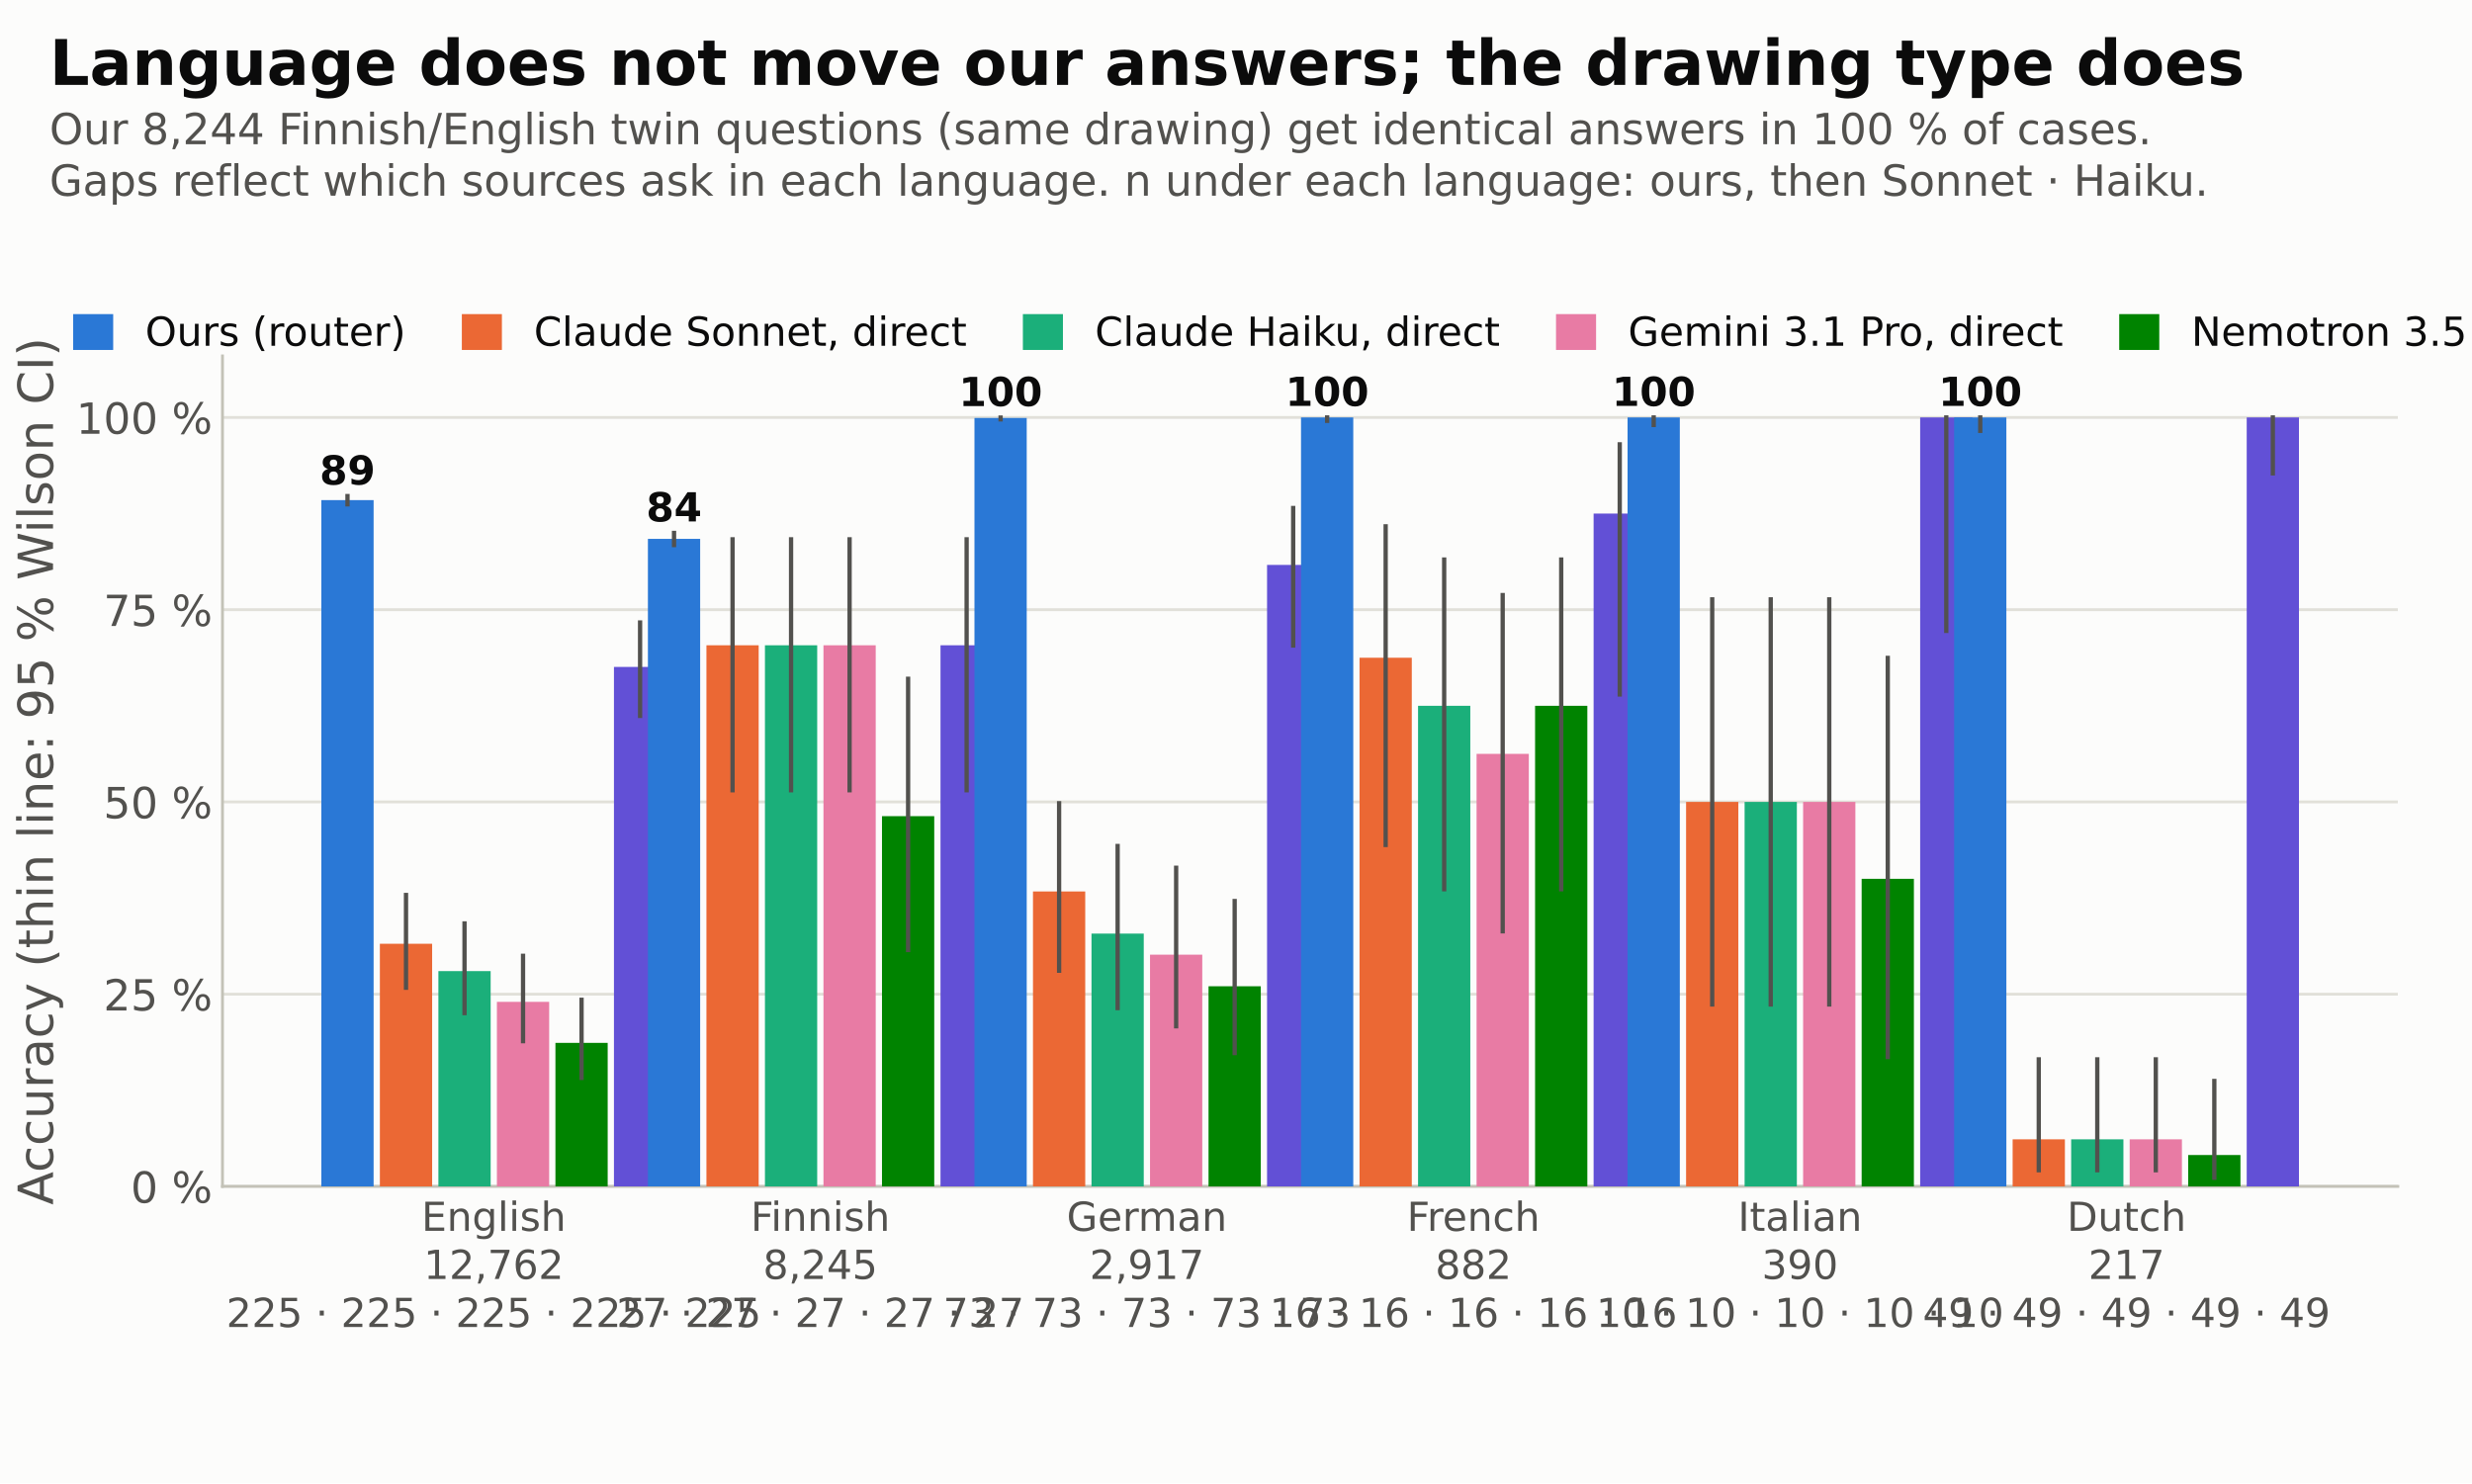
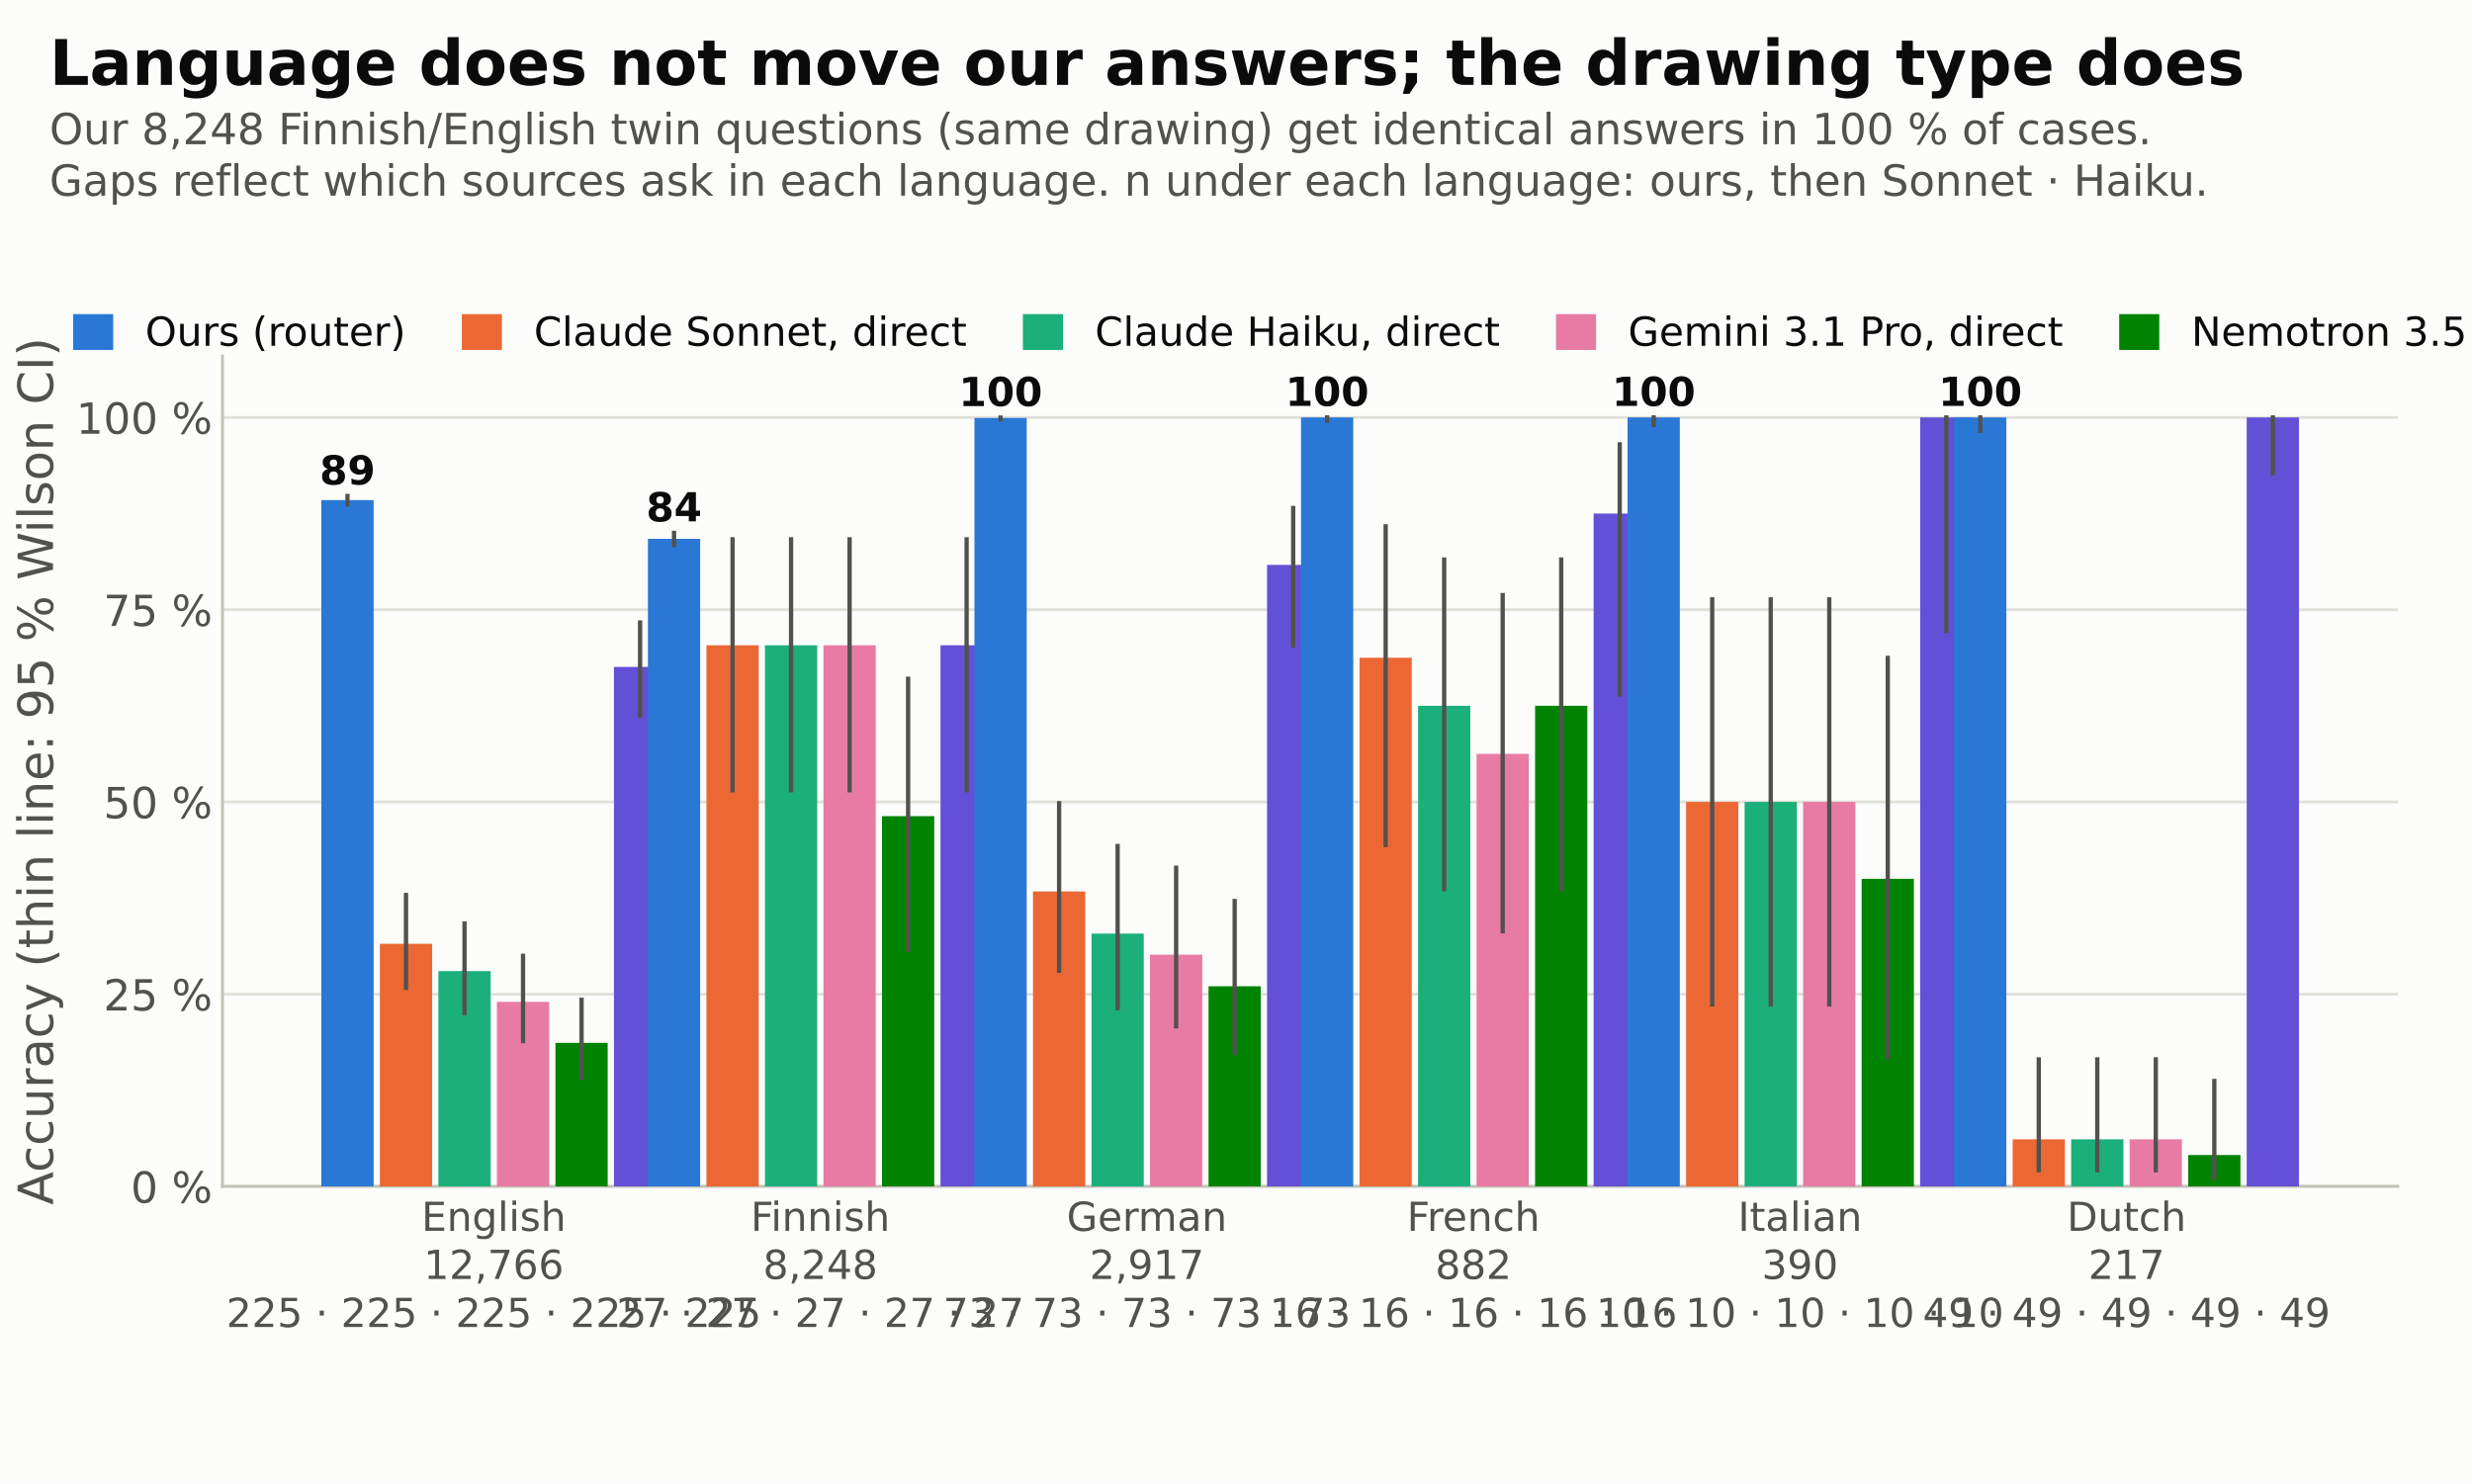
<svg xmlns="http://www.w3.org/2000/svg" width="864pt" height="518.4pt" viewBox="0 0 864 518.4" version="1.1">
  <defs>
    <style type="text/css">*{stroke-linejoin: round; stroke-linecap: butt}</style>
  </defs>
  <g id="figure_1">
    <g id="patch_1">
      <path d="M 0 518.4  L 864 518.4  L 864 0  L 0 0  z " style="fill: #fcfcfb" />
    </g>
    <g id="axes_1">
      <g id="patch_2">
        <path d="M 77.76 414.72  L 838.08 414.72  L 838.08 124.416  L 77.76 124.416  z " style="fill: #fcfcfb" />
      </g>
      <g id="matplotlib.axis_1">
        <g id="xtick_1">
          <g id="line2d_1" />
          <g id="text_1">
            <text style="font-size: 14px; font-family: 'DejaVu Sans'; fill: #52514e" transform="translate(147.3077 430.2592)">English</text>
-             <text style="font-size: 14px; font-family: 'DejaVu Sans'; fill: #52514e" transform="translate(148.0897 447.0619)">12,762</text>
+             <text style="font-size: 14px; font-family: 'DejaVu Sans'; fill: #52514e" transform="translate(148.0897 447.0619)">12,766</text>
            <text style="font-size: 14px; font-family: 'DejaVu Sans'; fill: #52514e" transform="translate(79.08064 463.8646)">225 · 225 · 225 · 225 · 225</text>
          </g>
        </g>
        <g id="xtick_2">
          <g id="line2d_2" />
          <g id="text_2">
            <text style="font-size: 14px; font-family: 'DejaVu Sans'; fill: #52514e" transform="translate(262.3568 430.2592)">Finnish</text>
-             <text style="font-size: 14px; font-family: 'DejaVu Sans'; fill: #52514e" transform="translate(266.6782 447.0619)">8,245</text>
+             <text style="font-size: 14px; font-family: 'DejaVu Sans'; fill: #52514e" transform="translate(266.6782 447.0619)">8,248</text>
            <text style="font-size: 14px; font-family: 'DejaVu Sans'; fill: #52514e" transform="translate(215.4841 463.8646)">27 · 27 · 27 · 27 · 27</text>
          </g>
        </g>
        <g id="xtick_3">
          <g id="line2d_3" />
          <g id="text_3">
            <text style="font-size: 14px; font-family: 'DejaVu Sans'; fill: #52514e" transform="translate(372.822 430.2581)">German</text>
            <text style="font-size: 14px; font-family: 'DejaVu Sans'; fill: #52514e" transform="translate(380.8129 447.0608)">2,917</text>
            <text style="font-size: 14px; font-family: 'DejaVu Sans'; fill: #52514e" transform="translate(329.6189 463.8636)">73 · 73 · 73 · 73 · 73</text>
          </g>
        </g>
        <g id="xtick_4">
          <g id="line2d_4" />
          <g id="text_4">
            <text style="font-size: 14px; font-family: 'DejaVu Sans'; fill: #52514e" transform="translate(491.7189 430.2592)">French</text>
            <text style="font-size: 14px; font-family: 'DejaVu Sans'; fill: #52514e" transform="translate(501.6261 447.0619)">882</text>
            <text style="font-size: 14px; font-family: 'DejaVu Sans'; fill: #52514e" transform="translate(443.7536 463.8646)">16 · 16 · 16 · 16 · 16</text>
          </g>
        </g>
        <g id="xtick_5">
          <g id="line2d_5" />
          <g id="text_5">
            <text style="font-size: 14px; font-family: 'DejaVu Sans'; fill: #52514e" transform="translate(607.4079 430.2592)">Italian</text>
            <text style="font-size: 14px; font-family: 'DejaVu Sans'; fill: #52514e" transform="translate(615.7609 447.0619)">390</text>
            <text style="font-size: 14px; font-family: 'DejaVu Sans'; fill: #52514e" transform="translate(557.8884 463.8646)">10 · 10 · 10 · 10 · 10</text>
          </g>
        </g>
        <g id="xtick_6">
          <g id="line2d_6" />
          <g id="text_6">
            <text style="font-size: 14px; font-family: 'DejaVu Sans'; fill: #52514e" transform="translate(722.4012 430.2592)">Dutch</text>
            <text style="font-size: 14px; font-family: 'DejaVu Sans'; fill: #52514e" transform="translate(729.8956 447.0619)">217</text>
            <text style="font-size: 14px; font-family: 'DejaVu Sans'; fill: #52514e" transform="translate(672.0231 463.8646)">49 · 49 · 49 · 49 · 49</text>
          </g>
        </g>
      </g>
      <g id="matplotlib.axis_2">
        <g id="ytick_1">
          <g id="line2d_7">
-             <path d="M 77.76 414.72  L 838.08 414.72  " clip-path="url(#pac94b2a29e)" style="fill: none; stroke: #e1e0d9; stroke-linecap: square" />
+             <path d="M 77.76 414.72  L 838.08 414.72  " clip-path="url(#p96bb09492b)" style="fill: none; stroke: #e1e0d9; stroke-linecap: square" />
          </g>
          <g id="line2d_8" />
          <g id="text_7">
            <text style="font-size: 15px; font-family: 'DejaVu Sans'; text-anchor: end; fill: #52514e" x="74.26" y="420.418" transform="rotate(-0 74.26 420.4182)">0 %</text>
          </g>
        </g>
        <g id="ytick_2">
          <g id="line2d_9">
-             <path d="M 77.76 347.52  L 838.08 347.52  " clip-path="url(#pac94b2a29e)" style="fill: none; stroke: #e1e0d9; stroke-linecap: square" />
+             <path d="M 77.76 347.52  L 838.08 347.52  " clip-path="url(#p96bb09492b)" style="fill: none; stroke: #e1e0d9; stroke-linecap: square" />
          </g>
          <g id="line2d_10" />
          <g id="text_8">
            <text style="font-size: 15px; font-family: 'DejaVu Sans'; text-anchor: end; fill: #52514e" x="74.26" y="353.218" transform="rotate(-0 74.26 353.2182)">25 %</text>
          </g>
        </g>
        <g id="ytick_3">
          <g id="line2d_11">
-             <path d="M 77.76 280.32  L 838.08 280.32  " clip-path="url(#pac94b2a29e)" style="fill: none; stroke: #e1e0d9; stroke-linecap: square" />
+             <path d="M 77.76 280.32  L 838.08 280.32  " clip-path="url(#p96bb09492b)" style="fill: none; stroke: #e1e0d9; stroke-linecap: square" />
          </g>
          <g id="line2d_12" />
          <g id="text_9">
            <text style="font-size: 15px; font-family: 'DejaVu Sans'; text-anchor: end; fill: #52514e" x="74.26" y="286.018" transform="rotate(-0 74.26 286.0182)">50 %</text>
          </g>
        </g>
        <g id="ytick_4">
          <g id="line2d_13">
-             <path d="M 77.76 213.12  L 838.08 213.12  " clip-path="url(#pac94b2a29e)" style="fill: none; stroke: #e1e0d9; stroke-linecap: square" />
+             <path d="M 77.76 213.12  L 838.08 213.12  " clip-path="url(#p96bb09492b)" style="fill: none; stroke: #e1e0d9; stroke-linecap: square" />
          </g>
          <g id="line2d_14" />
          <g id="text_10">
            <text style="font-size: 15px; font-family: 'DejaVu Sans'; text-anchor: end; fill: #52514e" x="74.26" y="218.818" transform="rotate(-0 74.26 218.8182)">75 %</text>
          </g>
        </g>
        <g id="ytick_5">
          <g id="line2d_15">
-             <path d="M 77.76 145.92  L 838.08 145.92  " clip-path="url(#pac94b2a29e)" style="fill: none; stroke: #e1e0d9; stroke-linecap: square" />
+             <path d="M 77.76 145.92  L 838.08 145.92  " clip-path="url(#p96bb09492b)" style="fill: none; stroke: #e1e0d9; stroke-linecap: square" />
          </g>
          <g id="line2d_16" />
          <g id="text_11">
            <text style="font-size: 15px; font-family: 'DejaVu Sans'; text-anchor: end; fill: #52514e" x="74.26" y="151.618" transform="rotate(-0 74.26 151.6182)">100 %</text>
          </g>
        </g>
        <g id="text_12">
          <text style="font-size: 17px; font-family: 'DejaVu Sans'; text-anchor: middle; fill: #52514e" x="18.525" y="269.568" transform="rotate(-90 18.52523 269.568)">Accuracy (thin line: 95 % Wilson CI)</text>
        </g>
      </g>
      <g id="patch_3">
        <path d="M 77.76 414.72  L 77.76 124.416  " style="fill: none; stroke: #c3c2b7; stroke-linejoin: miter; stroke-linecap: square" />
      </g>
      <g id="patch_4">
        <path d="M 77.76 414.72  L 838.08 414.72  " style="fill: none; stroke: #c3c2b7; stroke-linejoin: miter; stroke-linecap: square" />
      </g>
      <g id="patch_5">
-         <path d="M 112.32 414.72  L 130.582 414.72  L 130.582 174.818  L 112.32 174.818  z " clip-path="url(#pac94b2a29e)" style="fill: #2a78d6" />
+         <path d="M 112.32 414.72  L 130.582 414.72  L 130.582 174.809  L 112.32 174.809  z " clip-path="url(#p96bb09492b)" style="fill: #2a78d6" />
      </g>
      <g id="text_13">
-         <text style="font-weight: 700; font-size: 14px; font-family: 'DejaVu Sans'; text-anchor: middle; fill: #0b0b0b" x="121.451" y="169.373" transform="rotate(-0 121.4508 169.3728)">89</text>
+         <text style="font-weight: 700; font-size: 14px; font-family: 'DejaVu Sans'; text-anchor: middle; fill: #0b0b0b" x="121.451" y="169.364" transform="rotate(-0 121.4508 169.3642)">89</text>
      </g>
      <g id="patch_6">
-         <path d="M 132.773 414.72  L 151.035 414.72  L 151.035 329.899  L 132.773 329.899  z " clip-path="url(#pac94b2a29e)" style="fill: #eb6834" />
+         <path d="M 132.773 414.72  L 151.035 414.72  L 151.035 329.899  L 132.773 329.899  z " clip-path="url(#p96bb09492b)" style="fill: #eb6834" />
      </g>
      <g id="patch_7">
-         <path d="M 153.226 414.72  L 171.487 414.72  L 171.487 339.456  L 153.226 339.456  z " clip-path="url(#pac94b2a29e)" style="fill: #1baf7a" />
+         <path d="M 153.226 414.72  L 171.487 414.72  L 171.487 339.456  L 153.226 339.456  z " clip-path="url(#p96bb09492b)" style="fill: #1baf7a" />
      </g>
      <g id="patch_8">
-         <path d="M 173.679 414.72  L 191.94 414.72  L 191.94 350.208  L 173.679 350.208  z " clip-path="url(#pac94b2a29e)" style="fill: #e87ba4" />
+         <path d="M 173.679 414.72  L 191.94 414.72  L 191.94 350.208  L 173.679 350.208  z " clip-path="url(#p96bb09492b)" style="fill: #e87ba4" />
      </g>
      <g id="patch_9">
-         <path d="M 194.132 414.72  L 212.393 414.72  L 212.393 364.544  L 194.132 364.544  z " clip-path="url(#pac94b2a29e)" style="fill: #008300" />
+         <path d="M 194.132 414.72  L 212.393 414.72  L 212.393 364.544  L 194.132 364.544  z " clip-path="url(#p96bb09492b)" style="fill: #008300" />
      </g>
      <g id="patch_10">
-         <path d="M 214.585 414.72  L 232.846 414.72  L 232.846 233.131  L 214.585 233.131  z " clip-path="url(#pac94b2a29e)" style="fill: #6250d6" />
+         <path d="M 214.585 414.72  L 232.846 414.72  L 232.846 233.131  L 214.585 233.131  z " clip-path="url(#p96bb09492b)" style="fill: #6250d6" />
      </g>
      <g id="patch_11">
-         <path d="M 226.455 414.72  L 244.716 414.72  L 244.716 188.367  L 226.455 188.367  z " clip-path="url(#pac94b2a29e)" style="fill: #2a78d6" />
+         <path d="M 226.455 414.72  L 244.716 414.72  L 244.716 188.352  L 226.455 188.352  z " clip-path="url(#p96bb09492b)" style="fill: #2a78d6" />
      </g>
      <g id="text_14">
-         <text style="font-weight: 700; font-size: 14px; font-family: 'DejaVu Sans'; text-anchor: middle; fill: #0b0b0b" x="235.586" y="182.262" transform="rotate(-0 235.5855 182.2624)">84</text>
+         <text style="font-weight: 700; font-size: 14px; font-family: 'DejaVu Sans'; text-anchor: middle; fill: #0b0b0b" x="235.586" y="182.248" transform="rotate(-0 235.5855 182.2476)">84</text>
      </g>
      <g id="patch_12">
-         <path d="M 246.908 414.72  L 265.169 414.72  L 265.169 225.564  L 246.908 225.564  z " clip-path="url(#pac94b2a29e)" style="fill: #eb6834" />
+         <path d="M 246.908 414.72  L 265.169 414.72  L 265.169 225.564  L 246.908 225.564  z " clip-path="url(#p96bb09492b)" style="fill: #eb6834" />
      </g>
      <g id="patch_13">
-         <path d="M 267.361 414.72  L 285.622 414.72  L 285.622 225.564  L 267.361 225.564  z " clip-path="url(#pac94b2a29e)" style="fill: #1baf7a" />
+         <path d="M 267.361 414.72  L 285.622 414.72  L 285.622 225.564  L 267.361 225.564  z " clip-path="url(#p96bb09492b)" style="fill: #1baf7a" />
      </g>
      <g id="patch_14">
-         <path d="M 287.814 414.72  L 306.075 414.72  L 306.075 225.564  L 287.814 225.564  z " clip-path="url(#pac94b2a29e)" style="fill: #e87ba4" />
+         <path d="M 287.814 414.72  L 306.075 414.72  L 306.075 225.564  L 287.814 225.564  z " clip-path="url(#p96bb09492b)" style="fill: #e87ba4" />
      </g>
      <g id="patch_15">
-         <path d="M 308.267 414.72  L 326.528 414.72  L 326.528 285.298  L 308.267 285.298  z " clip-path="url(#pac94b2a29e)" style="fill: #008300" />
+         <path d="M 308.267 414.72  L 326.528 414.72  L 326.528 285.298  L 308.267 285.298  z " clip-path="url(#p96bb09492b)" style="fill: #008300" />
      </g>
      <g id="patch_16">
-         <path d="M 328.719 414.72  L 346.981 414.72  L 346.981 225.564  L 328.719 225.564  z " clip-path="url(#pac94b2a29e)" style="fill: #6250d6" />
+         <path d="M 328.719 414.72  L 346.981 414.72  L 346.981 225.564  L 328.719 225.564  z " clip-path="url(#p96bb09492b)" style="fill: #6250d6" />
      </g>
      <g id="patch_17">
-         <path d="M 340.589 414.72  L 358.851 414.72  L 358.851 146.104  L 340.589 146.104  z " clip-path="url(#pac94b2a29e)" style="fill: #2a78d6" />
+         <path d="M 340.589 414.72  L 358.851 414.72  L 358.851 146.104  L 340.589 146.104  z " clip-path="url(#p96bb09492b)" style="fill: #2a78d6" />
      </g>
      <g id="text_15">
        <text style="font-weight: 700; font-size: 14px; font-family: 'DejaVu Sans'; text-anchor: middle; fill: #0b0b0b" x="349.72" y="141.939" transform="rotate(-0 349.7203 141.9385)">100</text>
      </g>
      <g id="patch_18">
-         <path d="M 361.042 414.72  L 379.304 414.72  L 379.304 311.619  L 361.042 311.619  z " clip-path="url(#pac94b2a29e)" style="fill: #eb6834" />
+         <path d="M 361.042 414.72  L 379.304 414.72  L 379.304 311.619  L 361.042 311.619  z " clip-path="url(#p96bb09492b)" style="fill: #eb6834" />
      </g>
      <g id="patch_19">
-         <path d="M 381.495 414.72  L 399.757 414.72  L 399.757 326.347  L 381.495 326.347  z " clip-path="url(#pac94b2a29e)" style="fill: #1baf7a" />
+         <path d="M 381.495 414.72  L 399.757 414.72  L 399.757 326.347  L 381.495 326.347  z " clip-path="url(#p96bb09492b)" style="fill: #1baf7a" />
      </g>
      <g id="patch_20">
-         <path d="M 401.948 414.72  L 420.21 414.72  L 420.21 333.712  L 401.948 333.712  z " clip-path="url(#pac94b2a29e)" style="fill: #e87ba4" />
+         <path d="M 401.948 414.72  L 420.21 414.72  L 420.21 333.712  L 401.948 333.712  z " clip-path="url(#p96bb09492b)" style="fill: #e87ba4" />
      </g>
      <g id="patch_21">
-         <path d="M 422.401 414.72  L 440.663 414.72  L 440.663 344.758  L 422.401 344.758  z " clip-path="url(#pac94b2a29e)" style="fill: #008300" />
+         <path d="M 422.401 414.72  L 440.663 414.72  L 440.663 344.758  L 422.401 344.758  z " clip-path="url(#p96bb09492b)" style="fill: #008300" />
      </g>
      <g id="patch_22">
-         <path d="M 442.854 414.72  L 461.116 414.72  L 461.116 197.471  L 442.854 197.471  z " clip-path="url(#pac94b2a29e)" style="fill: #6250d6" />
+         <path d="M 442.854 414.72  L 461.116 414.72  L 461.116 197.471  L 442.854 197.471  z " clip-path="url(#p96bb09492b)" style="fill: #6250d6" />
      </g>
      <g id="patch_23">
-         <path d="M 454.724 414.72  L 472.986 414.72  L 472.986 145.92  L 454.724 145.92  z " clip-path="url(#pac94b2a29e)" style="fill: #2a78d6" />
+         <path d="M 454.724 414.72  L 472.986 414.72  L 472.986 145.92  L 454.724 145.92  z " clip-path="url(#p96bb09492b)" style="fill: #2a78d6" />
      </g>
      <g id="text_16">
        <text style="font-weight: 700; font-size: 14px; font-family: 'DejaVu Sans'; text-anchor: middle; fill: #0b0b0b" x="463.855" y="141.888" transform="rotate(-0 463.855 141.888)">100</text>
      </g>
      <g id="patch_24">
-         <path d="M 475.177 414.72  L 493.439 414.72  L 493.439 229.92  L 475.177 229.92  z " clip-path="url(#pac94b2a29e)" style="fill: #eb6834" />
+         <path d="M 475.177 414.72  L 493.439 414.72  L 493.439 229.92  L 475.177 229.92  z " clip-path="url(#p96bb09492b)" style="fill: #eb6834" />
      </g>
      <g id="patch_25">
-         <path d="M 495.63 414.72  L 513.892 414.72  L 513.892 246.72  L 495.63 246.72  z " clip-path="url(#pac94b2a29e)" style="fill: #1baf7a" />
+         <path d="M 495.63 414.72  L 513.892 414.72  L 513.892 246.72  L 495.63 246.72  z " clip-path="url(#p96bb09492b)" style="fill: #1baf7a" />
      </g>
      <g id="patch_26">
-         <path d="M 516.083 414.72  L 534.345 414.72  L 534.345 263.52  L 516.083 263.52  z " clip-path="url(#pac94b2a29e)" style="fill: #e87ba4" />
+         <path d="M 516.083 414.72  L 534.345 414.72  L 534.345 263.52  L 516.083 263.52  z " clip-path="url(#p96bb09492b)" style="fill: #e87ba4" />
      </g>
      <g id="patch_27">
-         <path d="M 536.536 414.72  L 554.798 414.72  L 554.798 246.72  L 536.536 246.72  z " clip-path="url(#pac94b2a29e)" style="fill: #008300" />
+         <path d="M 536.536 414.72  L 554.798 414.72  L 554.798 246.72  L 536.536 246.72  z " clip-path="url(#p96bb09492b)" style="fill: #008300" />
      </g>
      <g id="patch_28">
-         <path d="M 556.989 414.72  L 575.251 414.72  L 575.251 179.52  L 556.989 179.52  z " clip-path="url(#pac94b2a29e)" style="fill: #6250d6" />
+         <path d="M 556.989 414.72  L 575.251 414.72  L 575.251 179.52  L 556.989 179.52  z " clip-path="url(#p96bb09492b)" style="fill: #6250d6" />
      </g>
      <g id="patch_29">
-         <path d="M 568.859 414.72  L 587.121 414.72  L 587.121 145.92  L 568.859 145.92  z " clip-path="url(#pac94b2a29e)" style="fill: #2a78d6" />
+         <path d="M 568.859 414.72  L 587.121 414.72  L 587.121 145.92  L 568.859 145.92  z " clip-path="url(#p96bb09492b)" style="fill: #2a78d6" />
      </g>
      <g id="text_17">
        <text style="font-weight: 700; font-size: 14px; font-family: 'DejaVu Sans'; text-anchor: middle; fill: #0b0b0b" x="577.99" y="141.888" transform="rotate(-0 577.9897 141.888)">100</text>
      </g>
      <g id="patch_30">
-         <path d="M 589.312 414.72  L 607.573 414.72  L 607.573 280.32  L 589.312 280.32  z " clip-path="url(#pac94b2a29e)" style="fill: #eb6834" />
+         <path d="M 589.312 414.72  L 607.573 414.72  L 607.573 280.32  L 589.312 280.32  z " clip-path="url(#p96bb09492b)" style="fill: #eb6834" />
      </g>
      <g id="patch_31">
-         <path d="M 609.765 414.72  L 628.026 414.72  L 628.026 280.32  L 609.765 280.32  z " clip-path="url(#pac94b2a29e)" style="fill: #1baf7a" />
+         <path d="M 609.765 414.72  L 628.026 414.72  L 628.026 280.32  L 609.765 280.32  z " clip-path="url(#p96bb09492b)" style="fill: #1baf7a" />
      </g>
      <g id="patch_32">
-         <path d="M 630.218 414.72  L 648.479 414.72  L 648.479 280.32  L 630.218 280.32  z " clip-path="url(#pac94b2a29e)" style="fill: #e87ba4" />
+         <path d="M 630.218 414.72  L 648.479 414.72  L 648.479 280.32  L 630.218 280.32  z " clip-path="url(#p96bb09492b)" style="fill: #e87ba4" />
      </g>
      <g id="patch_33">
-         <path d="M 650.671 414.72  L 668.932 414.72  L 668.932 307.2  L 650.671 307.2  z " clip-path="url(#pac94b2a29e)" style="fill: #008300" />
+         <path d="M 650.671 414.72  L 668.932 414.72  L 668.932 307.2  L 650.671 307.2  z " clip-path="url(#p96bb09492b)" style="fill: #008300" />
      </g>
      <g id="patch_34">
-         <path d="M 671.124 414.72  L 689.385 414.72  L 689.385 145.92  L 671.124 145.92  z " clip-path="url(#pac94b2a29e)" style="fill: #6250d6" />
+         <path d="M 671.124 414.72  L 689.385 414.72  L 689.385 145.92  L 671.124 145.92  z " clip-path="url(#p96bb09492b)" style="fill: #6250d6" />
      </g>
      <g id="patch_35">
-         <path d="M 682.994 414.72  L 701.255 414.72  L 701.255 145.92  L 682.994 145.92  z " clip-path="url(#pac94b2a29e)" style="fill: #2a78d6" />
+         <path d="M 682.994 414.72  L 701.255 414.72  L 701.255 145.92  L 682.994 145.92  z " clip-path="url(#p96bb09492b)" style="fill: #2a78d6" />
      </g>
      <g id="text_18">
        <text style="font-weight: 700; font-size: 14px; font-family: 'DejaVu Sans'; text-anchor: middle; fill: #0b0b0b" x="692.124" y="141.888" transform="rotate(-0 692.1245 141.888)">100</text>
      </g>
      <g id="patch_36">
-         <path d="M 703.447 414.72  L 721.708 414.72  L 721.708 398.263  L 703.447 398.263  z " clip-path="url(#pac94b2a29e)" style="fill: #eb6834" />
+         <path d="M 703.447 414.72  L 721.708 414.72  L 721.708 398.263  L 703.447 398.263  z " clip-path="url(#p96bb09492b)" style="fill: #eb6834" />
      </g>
      <g id="patch_37">
-         <path d="M 723.9 414.72  L 742.161 414.72  L 742.161 398.263  L 723.9 398.263  z " clip-path="url(#pac94b2a29e)" style="fill: #1baf7a" />
+         <path d="M 723.9 414.72  L 742.161 414.72  L 742.161 398.263  L 723.9 398.263  z " clip-path="url(#p96bb09492b)" style="fill: #1baf7a" />
      </g>
      <g id="patch_38">
-         <path d="M 744.353 414.72  L 762.614 414.72  L 762.614 398.263  L 744.353 398.263  z " clip-path="url(#pac94b2a29e)" style="fill: #e87ba4" />
+         <path d="M 744.353 414.72  L 762.614 414.72  L 762.614 398.263  L 744.353 398.263  z " clip-path="url(#p96bb09492b)" style="fill: #e87ba4" />
      </g>
      <g id="patch_39">
-         <path d="M 764.805 414.72  L 783.067 414.72  L 783.067 403.749  L 764.805 403.749  z " clip-path="url(#pac94b2a29e)" style="fill: #008300" />
+         <path d="M 764.805 414.72  L 783.067 414.72  L 783.067 403.749  L 764.805 403.749  z " clip-path="url(#p96bb09492b)" style="fill: #008300" />
      </g>
      <g id="patch_40">
-         <path d="M 785.258 414.72  L 803.52 414.72  L 803.52 145.92  L 785.258 145.92  z " clip-path="url(#pac94b2a29e)" style="fill: #6250d6" />
+         <path d="M 785.258 414.72  L 803.52 414.72  L 803.52 145.92  L 785.258 145.92  z " clip-path="url(#p96bb09492b)" style="fill: #6250d6" />
      </g>
      <g id="line2d_17">
-         <path d="M 121.451 176.294  L 121.451 173.405  " clip-path="url(#pac94b2a29e)" style="fill: none; stroke: #52514e; stroke-width: 1.5; stroke-linecap: square" />
+         <path d="M 121.451 176.285  L 121.451 173.396  " clip-path="url(#p96bb09492b)" style="fill: none; stroke: #52514e; stroke-width: 1.5; stroke-linecap: square" />
      </g>
      <g id="line2d_18">
-         <path d="M 141.904 345.273  L 141.904 312.86  " clip-path="url(#pac94b2a29e)" style="fill: none; stroke: #52514e; stroke-width: 1.5; stroke-linecap: square" />
+         <path d="M 141.904 345.273  L 141.904 312.86  " clip-path="url(#p96bb09492b)" style="fill: none; stroke: #52514e; stroke-width: 1.5; stroke-linecap: square" />
      </g>
      <g id="line2d_19">
-         <path d="M 162.357 354.132  L 162.357 322.795  " clip-path="url(#pac94b2a29e)" style="fill: none; stroke: #52514e; stroke-width: 1.5; stroke-linecap: square" />
+         <path d="M 162.357 354.132  L 162.357 322.795  " clip-path="url(#p96bb09492b)" style="fill: none; stroke: #52514e; stroke-width: 1.5; stroke-linecap: square" />
      </g>
      <g id="line2d_20">
-         <path d="M 182.81 363.955  L 182.81 334.115  " clip-path="url(#pac94b2a29e)" style="fill: none; stroke: #52514e; stroke-width: 1.5; stroke-linecap: square" />
+         <path d="M 182.81 363.955  L 182.81 334.115  " clip-path="url(#p96bb09492b)" style="fill: none; stroke: #52514e; stroke-width: 1.5; stroke-linecap: square" />
      </g>
      <g id="line2d_21">
-         <path d="M 203.263 376.774  L 203.263 349.487  " clip-path="url(#pac94b2a29e)" style="fill: none; stroke: #52514e; stroke-width: 1.5; stroke-linecap: square" />
+         <path d="M 203.263 376.774  L 203.263 349.487  " clip-path="url(#p96bb09492b)" style="fill: none; stroke: #52514e; stroke-width: 1.5; stroke-linecap: square" />
      </g>
      <g id="line2d_22">
-         <path d="M 223.716 250.247  L 223.716 217.599  " clip-path="url(#pac94b2a29e)" style="fill: none; stroke: #52514e; stroke-width: 1.5; stroke-linecap: square" />
+         <path d="M 223.716 250.247  L 223.716 217.599  " clip-path="url(#p96bb09492b)" style="fill: none; stroke: #52514e; stroke-width: 1.5; stroke-linecap: square" />
      </g>
      <g id="line2d_23">
-         <path d="M 235.586 190.526  L 235.586 186.294  " clip-path="url(#pac94b2a29e)" style="fill: none; stroke: #52514e; stroke-width: 1.5; stroke-linecap: square" />
+         <path d="M 235.586 190.51  L 235.586 186.28  " clip-path="url(#p96bb09492b)" style="fill: none; stroke: #52514e; stroke-width: 1.5; stroke-linecap: square" />
      </g>
      <g id="line2d_24">
-         <path d="M 256.038 276.236  L 256.038 188.533  " clip-path="url(#pac94b2a29e)" style="fill: none; stroke: #52514e; stroke-width: 1.5; stroke-linecap: square" />
+         <path d="M 256.038 276.236  L 256.038 188.533  " clip-path="url(#p96bb09492b)" style="fill: none; stroke: #52514e; stroke-width: 1.5; stroke-linecap: square" />
      </g>
      <g id="line2d_25">
-         <path d="M 276.491 276.236  L 276.491 188.533  " clip-path="url(#pac94b2a29e)" style="fill: none; stroke: #52514e; stroke-width: 1.5; stroke-linecap: square" />
+         <path d="M 276.491 276.236  L 276.491 188.533  " clip-path="url(#p96bb09492b)" style="fill: none; stroke: #52514e; stroke-width: 1.5; stroke-linecap: square" />
      </g>
      <g id="line2d_26">
-         <path d="M 296.944 276.236  L 296.944 188.533  " clip-path="url(#pac94b2a29e)" style="fill: none; stroke: #52514e; stroke-width: 1.5; stroke-linecap: square" />
+         <path d="M 296.944 276.236  L 296.944 188.533  " clip-path="url(#p96bb09492b)" style="fill: none; stroke: #52514e; stroke-width: 1.5; stroke-linecap: square" />
      </g>
      <g id="line2d_27">
-         <path d="M 317.397 332.082  L 317.397 237.273  " clip-path="url(#pac94b2a29e)" style="fill: none; stroke: #52514e; stroke-width: 1.5; stroke-linecap: square" />
+         <path d="M 317.397 332.082  L 317.397 237.273  " clip-path="url(#p96bb09492b)" style="fill: none; stroke: #52514e; stroke-width: 1.5; stroke-linecap: square" />
      </g>
      <g id="line2d_28">
-         <path d="M 337.85 276.236  L 337.85 188.533  " clip-path="url(#pac94b2a29e)" style="fill: none; stroke: #52514e; stroke-width: 1.5; stroke-linecap: square" />
+         <path d="M 337.85 276.236  L 337.85 188.533  " clip-path="url(#p96bb09492b)" style="fill: none; stroke: #52514e; stroke-width: 1.5; stroke-linecap: square" />
      </g>
      <g id="line2d_29">
-         <path d="M 349.72 146.591  L 349.72 145.971  " clip-path="url(#pac94b2a29e)" style="fill: none; stroke: #52514e; stroke-width: 1.5; stroke-linecap: square" />
+         <path d="M 349.72 146.591  L 349.72 145.971  " clip-path="url(#p96bb09492b)" style="fill: none; stroke: #52514e; stroke-width: 1.5; stroke-linecap: square" />
      </g>
      <g id="line2d_30">
-         <path d="M 370.173 339.32  L 370.173 280.788  " clip-path="url(#pac94b2a29e)" style="fill: none; stroke: #52514e; stroke-width: 1.5; stroke-linecap: square" />
+         <path d="M 370.173 339.32  L 370.173 280.788  " clip-path="url(#p96bb09492b)" style="fill: none; stroke: #52514e; stroke-width: 1.5; stroke-linecap: square" />
      </g>
      <g id="line2d_31">
-         <path d="M 390.626 352.373  L 390.626 295.72  " clip-path="url(#pac94b2a29e)" style="fill: none; stroke: #52514e; stroke-width: 1.5; stroke-linecap: square" />
+         <path d="M 390.626 352.373  L 390.626 295.72  " clip-path="url(#p96bb09492b)" style="fill: none; stroke: #52514e; stroke-width: 1.5; stroke-linecap: square" />
      </g>
      <g id="line2d_32">
-         <path d="M 411.079 358.749  L 411.079 303.336  " clip-path="url(#pac94b2a29e)" style="fill: none; stroke: #52514e; stroke-width: 1.5; stroke-linecap: square" />
+         <path d="M 411.079 358.749  L 411.079 303.336  " clip-path="url(#p96bb09492b)" style="fill: none; stroke: #52514e; stroke-width: 1.5; stroke-linecap: square" />
      </g>
      <g id="line2d_33">
-         <path d="M 431.532 368.104  L 431.532 314.97  " clip-path="url(#pac94b2a29e)" style="fill: none; stroke: #52514e; stroke-width: 1.5; stroke-linecap: square" />
+         <path d="M 431.532 368.104  L 431.532 314.97  " clip-path="url(#p96bb09492b)" style="fill: none; stroke: #52514e; stroke-width: 1.5; stroke-linecap: square" />
      </g>
      <g id="line2d_34">
-         <path d="M 451.985 225.634  L 451.985 177.591  " clip-path="url(#pac94b2a29e)" style="fill: none; stroke: #52514e; stroke-width: 1.5; stroke-linecap: square" />
+         <path d="M 451.985 225.634  L 451.985 177.591  " clip-path="url(#p96bb09492b)" style="fill: none; stroke: #52514e; stroke-width: 1.5; stroke-linecap: square" />
      </g>
      <g id="line2d_35">
-         <path d="M 463.855 147.086  L 463.855 145.92  " clip-path="url(#pac94b2a29e)" style="fill: none; stroke: #52514e; stroke-width: 1.5; stroke-linecap: square" />
+         <path d="M 463.855 147.086  L 463.855 145.92  " clip-path="url(#p96bb09492b)" style="fill: none; stroke: #52514e; stroke-width: 1.5; stroke-linecap: square" />
      </g>
      <g id="line2d_36">
-         <path d="M 484.308 295.361  L 484.308 183.995  " clip-path="url(#pac94b2a29e)" style="fill: none; stroke: #52514e; stroke-width: 1.5; stroke-linecap: square" />
+         <path d="M 484.308 295.361  L 484.308 183.995  " clip-path="url(#p96bb09492b)" style="fill: none; stroke: #52514e; stroke-width: 1.5; stroke-linecap: square" />
      </g>
      <g id="line2d_37">
-         <path d="M 504.761 310.853  L 504.761 195.598  " clip-path="url(#pac94b2a29e)" style="fill: none; stroke: #52514e; stroke-width: 1.5; stroke-linecap: square" />
+         <path d="M 504.761 310.853  L 504.761 195.598  " clip-path="url(#p96bb09492b)" style="fill: none; stroke: #52514e; stroke-width: 1.5; stroke-linecap: square" />
      </g>
      <g id="line2d_38">
-         <path d="M 525.214 325.536  L 525.214 208.009  " clip-path="url(#pac94b2a29e)" style="fill: none; stroke: #52514e; stroke-width: 1.5; stroke-linecap: square" />
+         <path d="M 525.214 325.536  L 525.214 208.009  " clip-path="url(#p96bb09492b)" style="fill: none; stroke: #52514e; stroke-width: 1.5; stroke-linecap: square" />
      </g>
      <g id="line2d_39">
-         <path d="M 545.667 310.853  L 545.667 195.598  " clip-path="url(#pac94b2a29e)" style="fill: none; stroke: #52514e; stroke-width: 1.5; stroke-linecap: square" />
+         <path d="M 545.667 310.853  L 545.667 195.598  " clip-path="url(#p96bb09492b)" style="fill: none; stroke: #52514e; stroke-width: 1.5; stroke-linecap: square" />
      </g>
      <g id="line2d_40">
-         <path d="M 566.12 242.749  L 566.12 155.322  " clip-path="url(#pac94b2a29e)" style="fill: none; stroke: #52514e; stroke-width: 1.5; stroke-linecap: square" />
+         <path d="M 566.12 242.749  L 566.12 155.322  " clip-path="url(#p96bb09492b)" style="fill: none; stroke: #52514e; stroke-width: 1.5; stroke-linecap: square" />
      </g>
      <g id="line2d_41">
-         <path d="M 577.99 148.542  L 577.99 145.92  " clip-path="url(#pac94b2a29e)" style="fill: none; stroke: #52514e; stroke-width: 1.5; stroke-linecap: square" />
+         <path d="M 577.99 148.542  L 577.99 145.92  " clip-path="url(#p96bb09492b)" style="fill: none; stroke: #52514e; stroke-width: 1.5; stroke-linecap: square" />
      </g>
      <g id="line2d_42">
-         <path d="M 598.443 351.124  L 598.443 209.516  " clip-path="url(#pac94b2a29e)" style="fill: none; stroke: #52514e; stroke-width: 1.5; stroke-linecap: square" />
+         <path d="M 598.443 351.124  L 598.443 209.516  " clip-path="url(#p96bb09492b)" style="fill: none; stroke: #52514e; stroke-width: 1.5; stroke-linecap: square" />
      </g>
      <g id="line2d_43">
-         <path d="M 618.896 351.124  L 618.896 209.516  " clip-path="url(#pac94b2a29e)" style="fill: none; stroke: #52514e; stroke-width: 1.5; stroke-linecap: square" />
+         <path d="M 618.896 351.124  L 618.896 209.516  " clip-path="url(#p96bb09492b)" style="fill: none; stroke: #52514e; stroke-width: 1.5; stroke-linecap: square" />
      </g>
      <g id="line2d_44">
-         <path d="M 639.349 351.124  L 639.349 209.516  " clip-path="url(#pac94b2a29e)" style="fill: none; stroke: #52514e; stroke-width: 1.5; stroke-linecap: square" />
+         <path d="M 639.349 351.124  L 639.349 209.516  " clip-path="url(#p96bb09492b)" style="fill: none; stroke: #52514e; stroke-width: 1.5; stroke-linecap: square" />
      </g>
      <g id="line2d_45">
-         <path d="M 659.802 369.513  L 659.802 229.967  " clip-path="url(#pac94b2a29e)" style="fill: none; stroke: #52514e; stroke-width: 1.5; stroke-linecap: square" />
+         <path d="M 659.802 369.513  L 659.802 229.967  " clip-path="url(#p96bb09492b)" style="fill: none; stroke: #52514e; stroke-width: 1.5; stroke-linecap: square" />
      </g>
      <g id="line2d_46">
-         <path d="M 680.254 220.521  L 680.254 145.92  " clip-path="url(#pac94b2a29e)" style="fill: none; stroke: #52514e; stroke-width: 1.5; stroke-linecap: square" />
+         <path d="M 680.254 220.521  L 680.254 145.92  " clip-path="url(#p96bb09492b)" style="fill: none; stroke: #52514e; stroke-width: 1.5; stroke-linecap: square" />
      </g>
      <g id="line2d_47">
-         <path d="M 692.124 150.596  L 692.124 145.92  " clip-path="url(#pac94b2a29e)" style="fill: none; stroke: #52514e; stroke-width: 1.5; stroke-linecap: square" />
+         <path d="M 692.124 150.596  L 692.124 145.92  " clip-path="url(#p96bb09492b)" style="fill: none; stroke: #52514e; stroke-width: 1.5; stroke-linecap: square" />
      </g>
      <g id="line2d_48">
-         <path d="M 712.577 409.064  L 712.577 370.313  " clip-path="url(#pac94b2a29e)" style="fill: none; stroke: #52514e; stroke-width: 1.5; stroke-linecap: square" />
+         <path d="M 712.577 409.064  L 712.577 370.313  " clip-path="url(#p96bb09492b)" style="fill: none; stroke: #52514e; stroke-width: 1.5; stroke-linecap: square" />
      </g>
      <g id="line2d_49">
-         <path d="M 733.03 409.064  L 733.03 370.313  " clip-path="url(#pac94b2a29e)" style="fill: none; stroke: #52514e; stroke-width: 1.5; stroke-linecap: square" />
+         <path d="M 733.03 409.064  L 733.03 370.313  " clip-path="url(#p96bb09492b)" style="fill: none; stroke: #52514e; stroke-width: 1.5; stroke-linecap: square" />
      </g>
      <g id="line2d_50">
-         <path d="M 753.483 409.064  L 753.483 370.313  " clip-path="url(#pac94b2a29e)" style="fill: none; stroke: #52514e; stroke-width: 1.5; stroke-linecap: square" />
+         <path d="M 753.483 409.064  L 753.483 370.313  " clip-path="url(#p96bb09492b)" style="fill: none; stroke: #52514e; stroke-width: 1.5; stroke-linecap: square" />
      </g>
      <g id="line2d_51">
-         <path d="M 773.936 411.692  L 773.936 377.859  " clip-path="url(#pac94b2a29e)" style="fill: none; stroke: #52514e; stroke-width: 1.5; stroke-linecap: square" />
+         <path d="M 773.936 411.692  L 773.936 377.859  " clip-path="url(#p96bb09492b)" style="fill: none; stroke: #52514e; stroke-width: 1.5; stroke-linecap: square" />
      </g>
      <g id="line2d_52">
-         <path d="M 794.389 165.461  L 794.389 145.92  " clip-path="url(#pac94b2a29e)" style="fill: none; stroke: #52514e; stroke-width: 1.5; stroke-linecap: square" />
+         <path d="M 794.389 165.461  L 794.389 145.92  " clip-path="url(#p96bb09492b)" style="fill: none; stroke: #52514e; stroke-width: 1.5; stroke-linecap: square" />
      </g>
    </g>
    <g id="text_19">
      <text style="font-weight: 700; font-size: 22px; font-family: 'DejaVu Sans'; text-anchor: start; fill: #0b0b0b" x="17.28" y="29.677" transform="rotate(-0 17.28 29.67656)">Language does not move our answers; the drawing type does</text>
    </g>
    <g id="text_20">
-       <text style="font-size: 15px; font-family: 'DejaVu Sans'; fill: #52514e" transform="translate(17.28 50.41112)">Our 8,244 Finnish/English twin questions (same drawing) get identical answers in 100 % of cases.</text>
+       <text style="font-size: 15px; font-family: 'DejaVu Sans'; fill: #52514e" transform="translate(17.28 50.41112)">Our 8,248 Finnish/English twin questions (same drawing) get identical answers in 100 % of cases.</text>
      <text style="font-size: 15px; font-family: 'DejaVu Sans'; fill: #52514e" transform="translate(17.28 68.41522)">Gaps reflect which sources ask in each language. n under each language: ours, then Sonnet · Haiku.</text>
    </g>
    <g id="legend_1">
      <g id="patch_41">
        <path d="M 25.56 122.33  L 39.56 122.33  L 39.56 109.8  L 25.56 109.8  z " style="fill: #2a78d6" />
      </g>
      <g id="text_21">
        <text style="font-size: 14px; font-family: 'DejaVu Sans'; text-anchor: start; fill: #0b0b0b" x="50.76" y="120.86" transform="rotate(-0 50.76 120.86)">Ours (router)</text>
      </g>
      <g id="patch_42">
        <path d="M 161.419 122.33  L 175.419 122.33  L 175.419 109.8  L 161.419 109.8  z " style="fill: #eb6834" />
      </g>
      <g id="text_22">
        <text style="font-size: 14px; font-family: 'DejaVu Sans'; text-anchor: start; fill: #0b0b0b" x="186.619" y="120.86" transform="rotate(-0 186.6191 120.86)">Claude Sonnet, direct</text>
      </g>
      <g id="patch_43">
        <path d="M 357.513 122.33  L 371.513 122.33  L 371.513 109.8  L 357.513 109.8  z " style="fill: #1baf7a" />
      </g>
      <g id="text_23">
        <text style="font-size: 14px; font-family: 'DejaVu Sans'; text-anchor: start; fill: #0b0b0b" x="382.713" y="120.86" transform="rotate(-0 382.7131 120.86)">Claude Haiku, direct</text>
      </g>
      <g id="patch_44">
        <path d="M 543.851 122.33  L 557.851 122.33  L 557.851 109.8  L 543.851 109.8  z " style="fill: #e87ba4" />
      </g>
      <g id="text_24">
        <text style="font-size: 14px; font-family: 'DejaVu Sans'; text-anchor: start; fill: #0b0b0b" x="569.051" y="120.86" transform="rotate(-0 569.0509 120.86)">Gemini 3.1 Pro, direct</text>
      </g>
      <g id="patch_45">
        <path d="M 740.697 122.33  L 754.697 122.33  L 754.697 109.8  L 740.697 109.8  z " style="fill: #008300" />
      </g>
      <g id="text_25">
        <text style="font-size: 14px; font-family: 'DejaVu Sans'; text-anchor: start; fill: #0b0b0b" x="765.898" y="120.86" transform="rotate(-0 765.8975 120.86)">Nemotron 3.5 Super VL (open), direct</text>
      </g>
      <g id="patch_46">
        <path d="M 1048.409 122.33  L 1062.409 122.33  L 1062.409 109.8  L 1048.409 109.8  z " style="fill: #6250d6" />
      </g>
      <g id="text_26">
        <text style="font-size: 14px; font-family: 'DejaVu Sans'; text-anchor: start; fill: #0b0b0b" x="1073.609" y="120.86" transform="rotate(-0 1073.609 120.86)">Claude Sonnet + sibling CAD/IFC files</text>
      </g>
    </g>
  </g>
  <defs>
-     <clipPath id="pac94b2a29e">
+     <clipPath id="p96bb09492b">
      <rect x="77.76" y="124.416" width="760.32" height="290.304" />
    </clipPath>
  </defs>
</svg>
